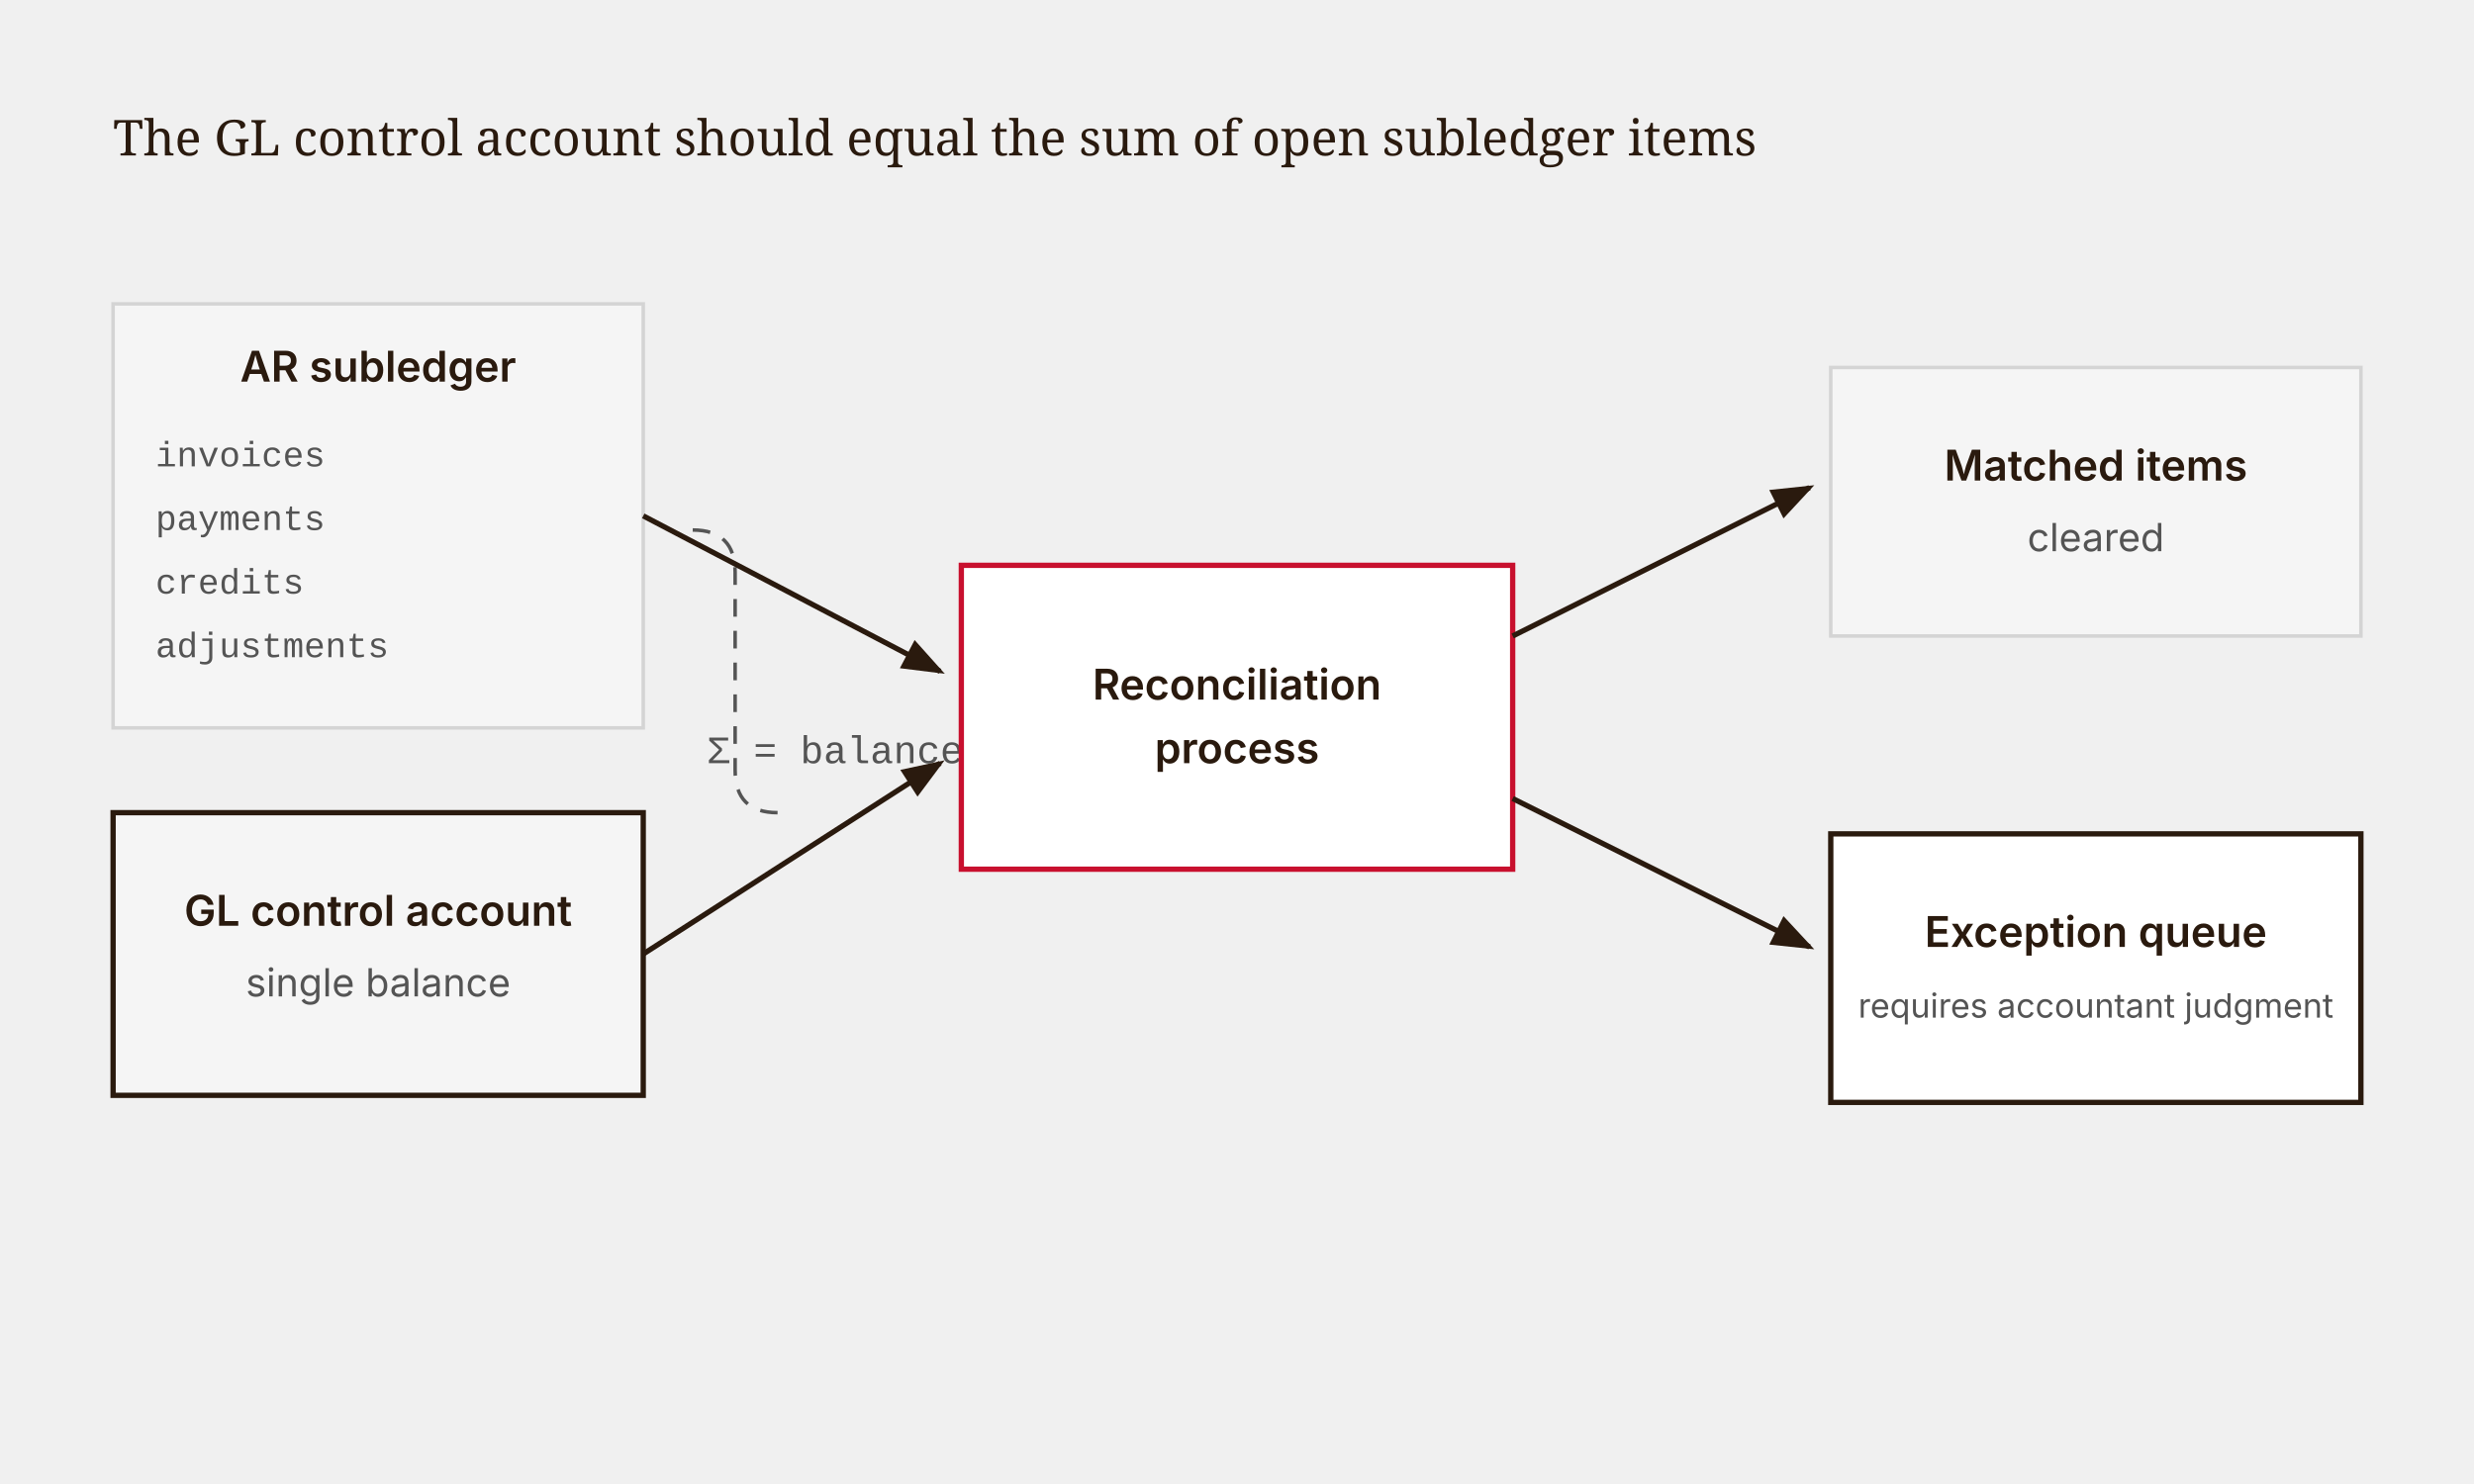
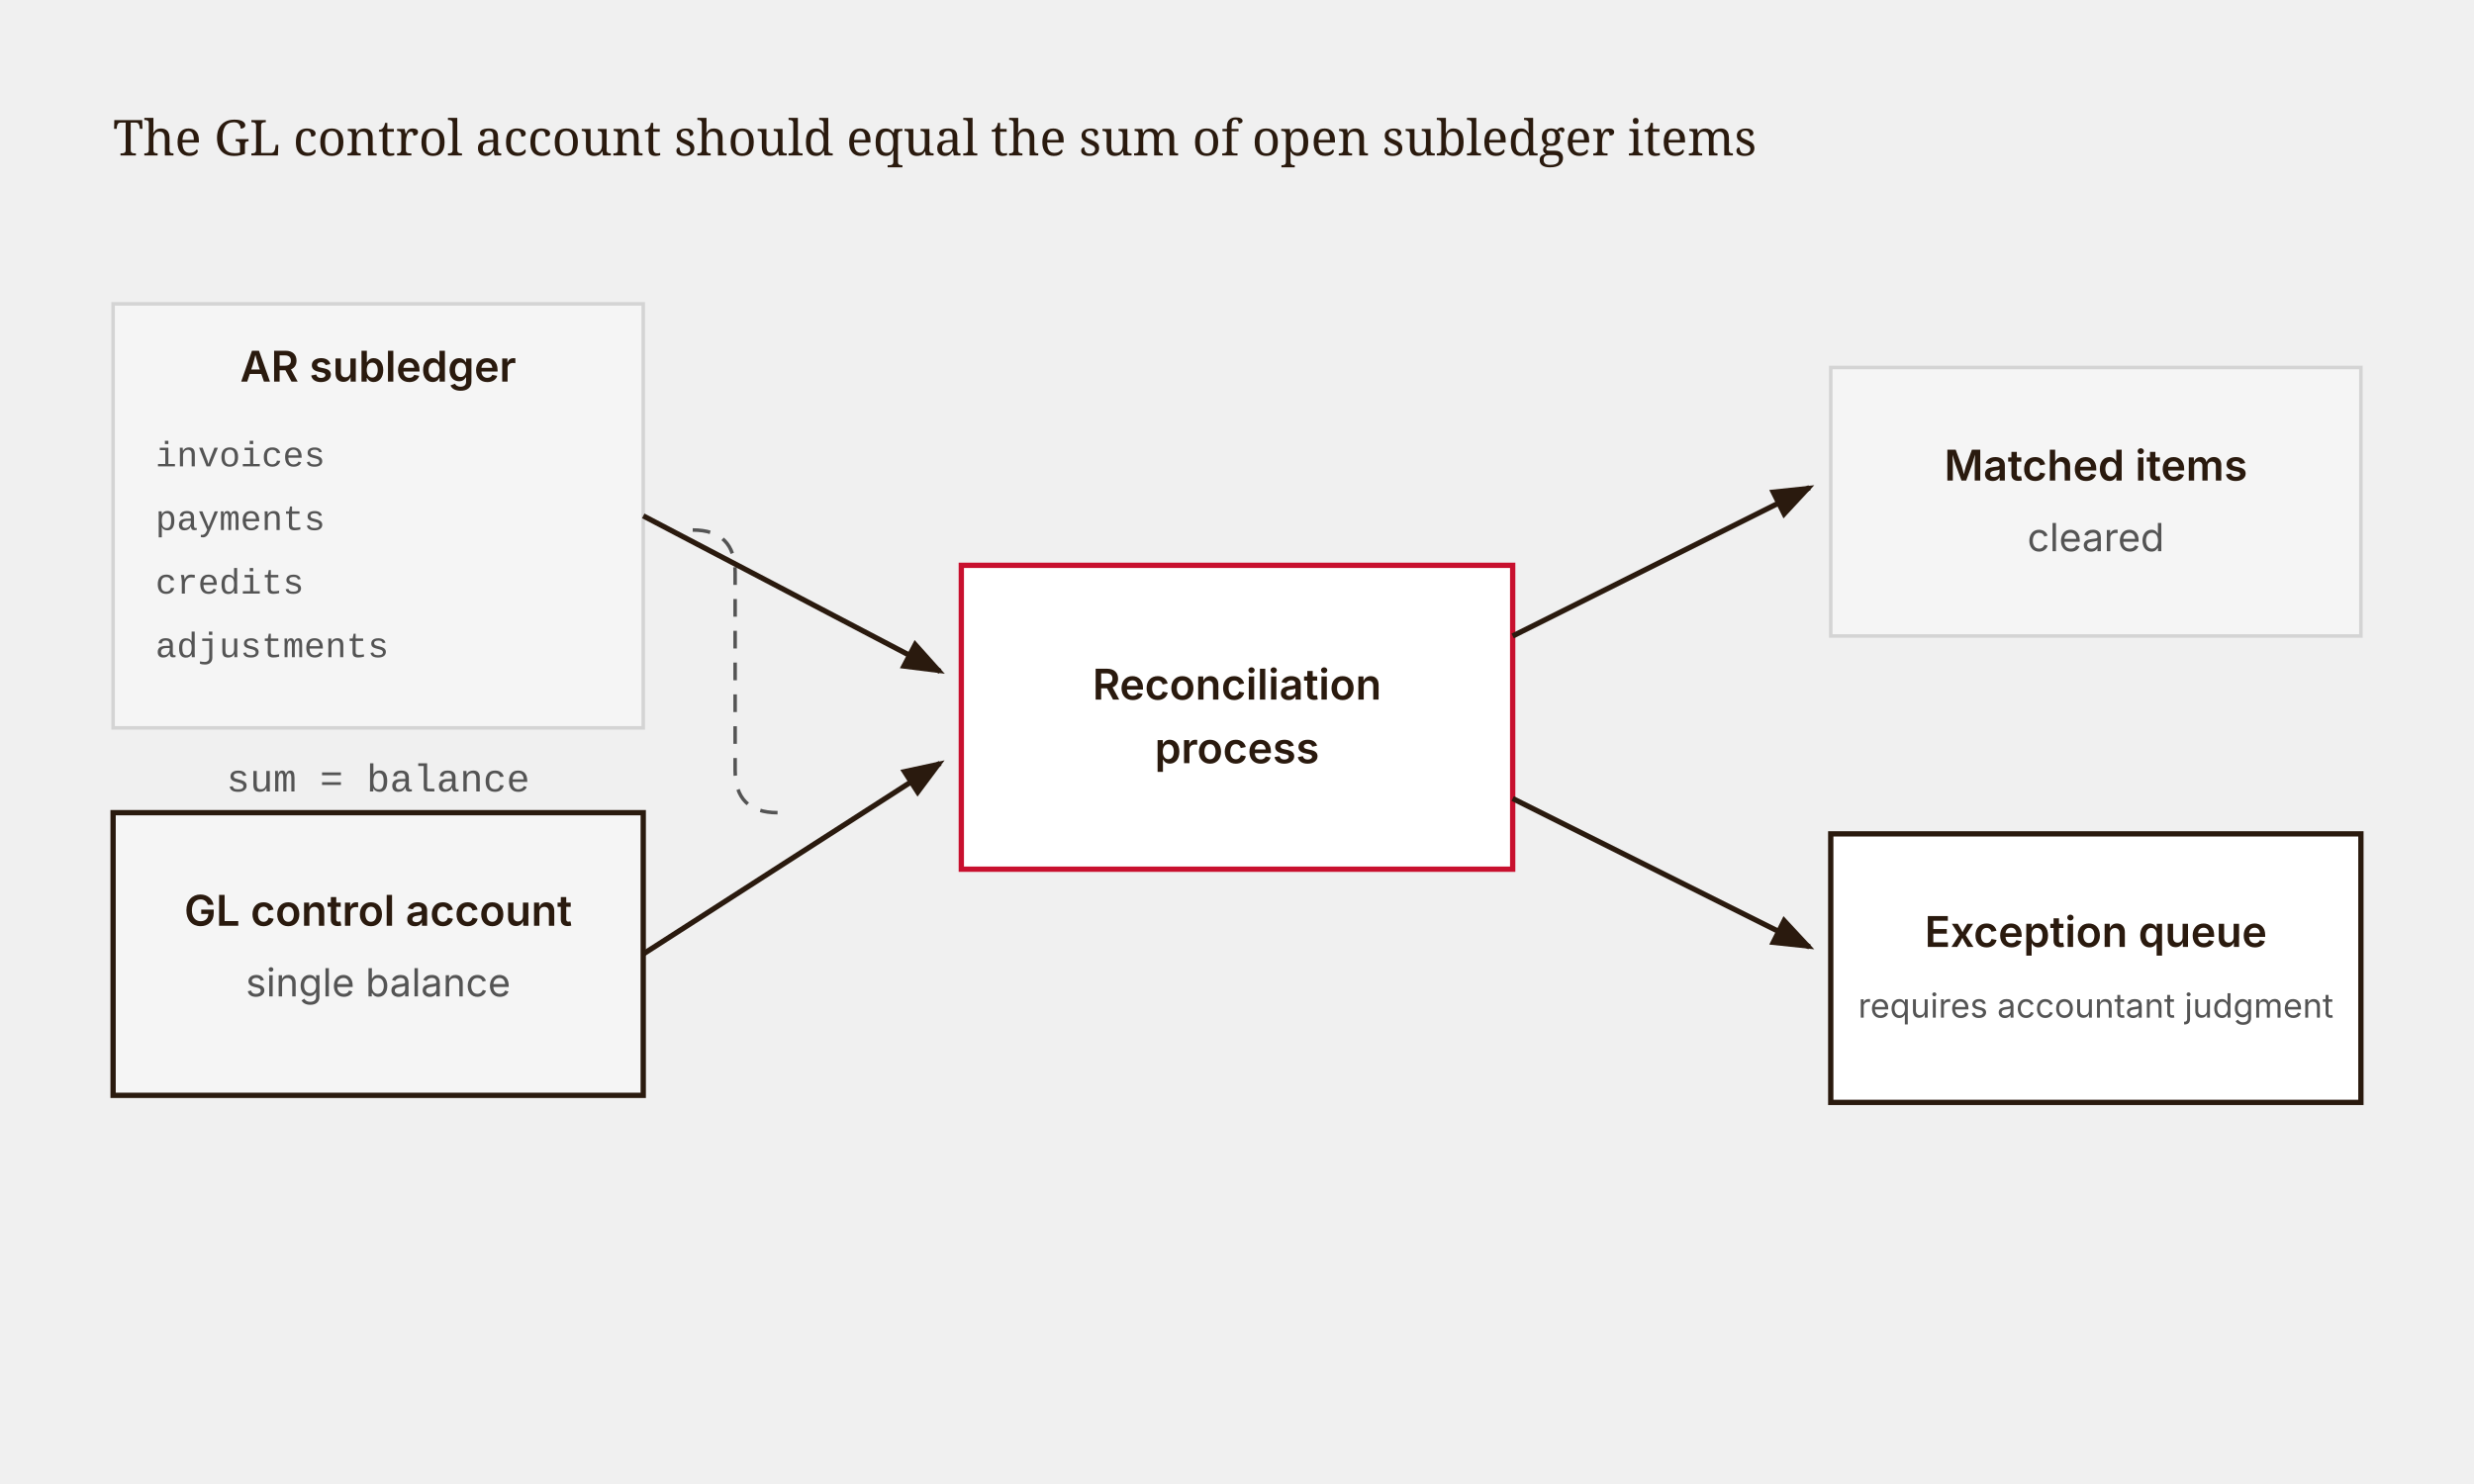
<svg xmlns="http://www.w3.org/2000/svg" viewBox="0 0 700 420" role="img" aria-labelledby="fig-title-01">
  <defs>
    <marker id="arrow" markerWidth="8" markerHeight="6" refX="7" refY="3" orient="auto">
      <polygon points="0 0, 8 3, 0 6" fill="#2a1a0e" />
    </marker>
  </defs>
  <text x="32" y="44" font-family="'EB Garamond','Garamond',Georgia,serif" font-size="14" fill="#2a1a0e">The GL control account should equal the sum of open subledger items</text>
  <rect x="32" y="86" width="150" height="120" fill="#F5F5F5" stroke="#D4D4D4" stroke-width="1" />
  <text x="107" y="108" text-anchor="middle" font-family="'Inter',-apple-system,'Helvetica Neue',sans-serif" font-size="12" fill="#2a1a0e" font-weight="600">AR subledger</text>
  <text x="44" y="132" font-family="'JetBrains Mono','Fira Code','Courier New',monospace" font-size="10" fill="#545454">invoices</text>
  <text x="44" y="150" font-family="'JetBrains Mono','Fira Code','Courier New',monospace" font-size="10" fill="#545454">payments</text>
  <text x="44" y="168" font-family="'JetBrains Mono','Fira Code','Courier New',monospace" font-size="10" fill="#545454">credits</text>
  <text x="44" y="186" font-family="'JetBrains Mono','Fira Code','Courier New',monospace" font-size="10" fill="#545454">adjustments</text>
  <rect x="32" y="230" width="150" height="80" fill="#F5F5F5" stroke="#2a1a0e" stroke-width="1.5" />
  <text x="107" y="262" text-anchor="middle" font-family="'Inter',-apple-system,'Helvetica Neue',sans-serif" font-size="12" fill="#2a1a0e" font-weight="600">GL control account</text>
  <text x="107" y="282" text-anchor="middle" font-family="'Inter',-apple-system,'Helvetica Neue',sans-serif" font-size="11" fill="#545454">single balance</text>
  <path d="M196 150 q12 0 12 12 l0 56 q0 12 12 12" fill="none" stroke="#545454" stroke-width="1" stroke-dasharray="5 4" />
-   <text x="200" y="216" font-family="'JetBrains Mono','Fira Code','Courier New',monospace" font-size="11" fill="#545454">Σ = balance</text>
+   <text x="107" y="224" text-anchor="middle" font-family="'JetBrains Mono','Fira Code','Courier New',monospace" font-size="11" fill="#545454">sum = balance</text>
  <line x1="182" y1="146" x2="266" y2="190" stroke="#2a1a0e" stroke-width="1.5" marker-end="url(#arrow)" />
  <line x1="182" y1="270" x2="266" y2="216" stroke="#2a1a0e" stroke-width="1.5" marker-end="url(#arrow)" />
  <rect x="272" y="160" width="156" height="86" fill="#FFFFFF" stroke="#C8102E" stroke-width="1.5" />
  <text x="350" y="198" text-anchor="middle" font-family="'Inter',-apple-system,'Helvetica Neue',sans-serif" font-size="12" fill="#2a1a0e" font-weight="600">Reconciliation</text>
  <text x="350" y="216" text-anchor="middle" font-family="'Inter',-apple-system,'Helvetica Neue',sans-serif" font-size="12" fill="#2a1a0e" font-weight="600">process</text>
  <line x1="428" y1="180" x2="512" y2="138" stroke="#2a1a0e" stroke-width="1.5" marker-end="url(#arrow)" />
  <line x1="428" y1="226" x2="512" y2="268" stroke="#2a1a0e" stroke-width="1.5" marker-end="url(#arrow)" />
  <rect x="518" y="104" width="150" height="76" fill="#F5F5F5" stroke="#D4D4D4" stroke-width="1" />
  <text x="593" y="136" text-anchor="middle" font-family="'Inter',-apple-system,'Helvetica Neue',sans-serif" font-size="12" fill="#2a1a0e" font-weight="600">Matched items</text>
  <text x="593" y="156" text-anchor="middle" font-family="'Inter',-apple-system,'Helvetica Neue',sans-serif" font-size="11" fill="#545454">cleared</text>
  <rect x="518" y="236" width="150" height="76" fill="#FFFFFF" stroke="#2a1a0e" stroke-width="1.5" />
  <text x="593" y="268" text-anchor="middle" font-family="'Inter',-apple-system,'Helvetica Neue',sans-serif" font-size="12" fill="#2a1a0e" font-weight="600">Exception queue</text>
  <text x="593" y="288" text-anchor="middle" font-family="'Inter',-apple-system,'Helvetica Neue',sans-serif" font-size="9.5" fill="#545454">requires accountant judgment</text>
</svg>
